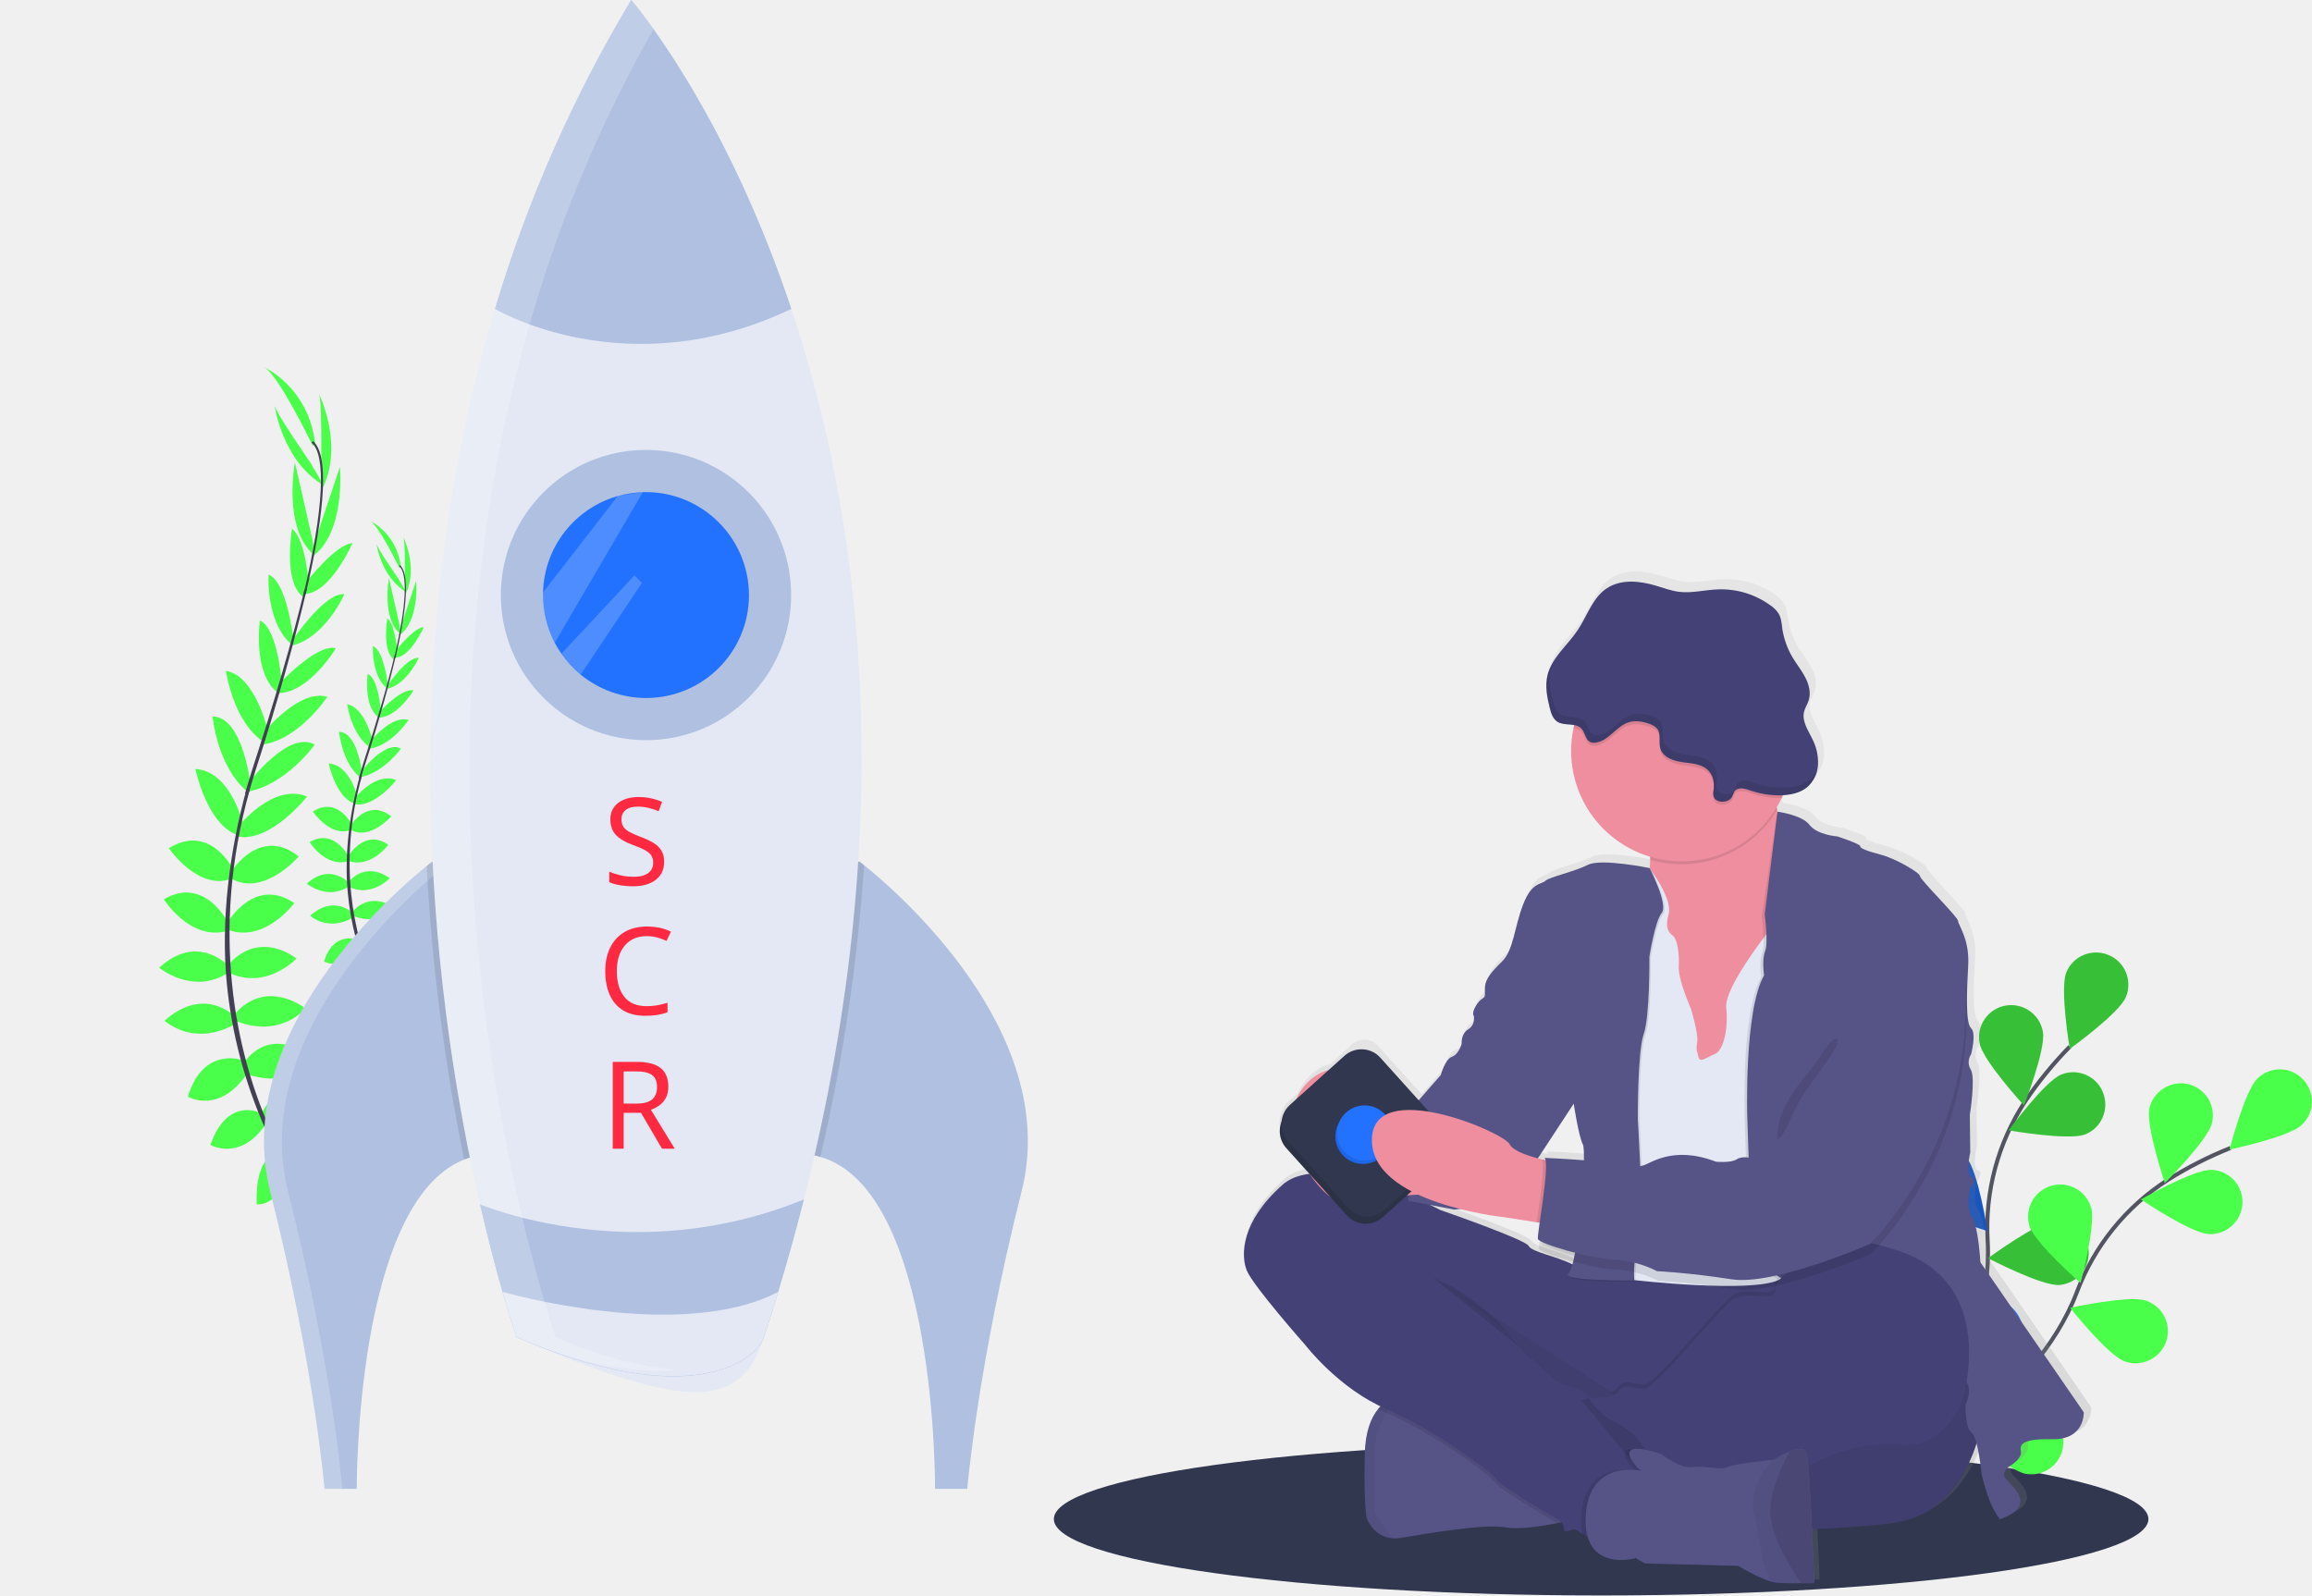
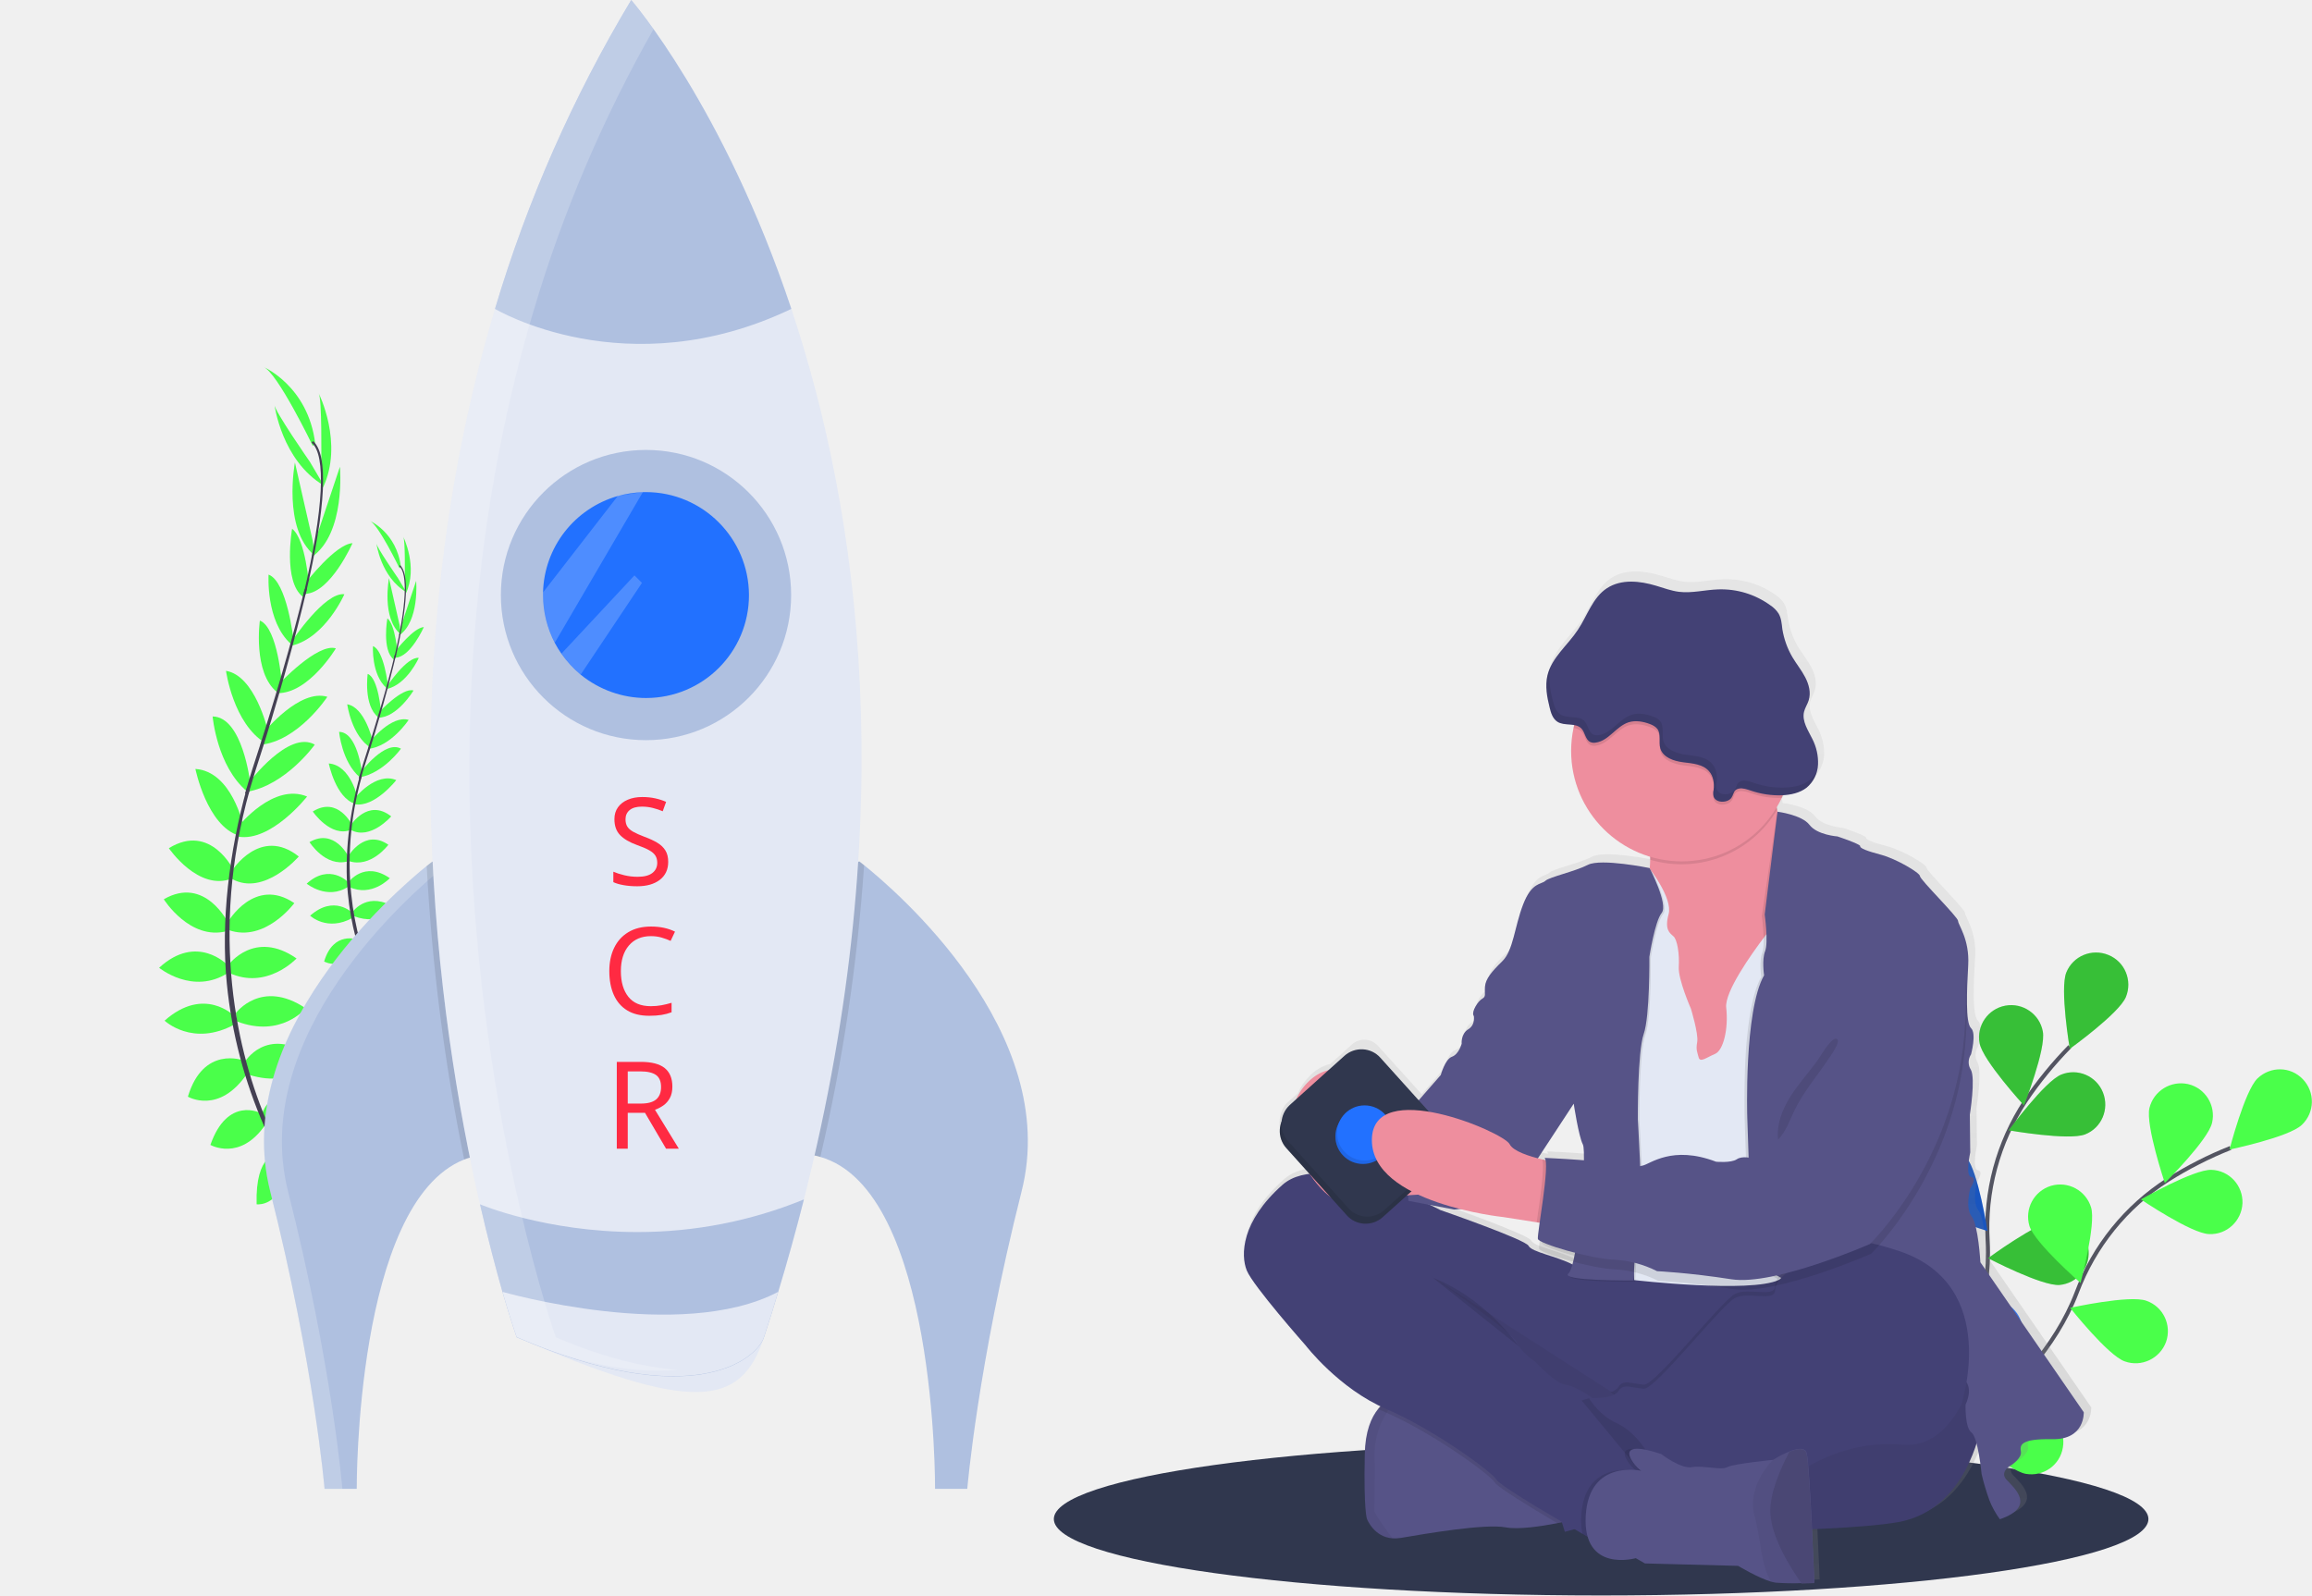
<svg xmlns="http://www.w3.org/2000/svg" version="1.1" id="b759170a-51c3-4e2f-999d-77dec9fd6d11" x="0px" y="0px" viewBox="0 0 1140.6 787.3" style="enable-background:new 0 0 1140.6 787.3;" xml:space="preserve">
  <style type="text/css">
	.st0{fill:#30374E;}
	.st1{fill:#2271FF;}
	.st2{fill:#4AFF4A;}
	.st3{fill:#444053;}
	.st4{fill:#AFC0E0;}
	.st5{opacity:0.2;fill:#FFFFFF;enable-background:new    ;}
	.st6{opacity:0.1;enable-background:new    ;}
	.st7{fill:#E3E8F4;}
	.st8{fill:none;stroke:#535461;stroke-width:2;stroke-miterlimit:10;}
	.st9{opacity:0.25;enable-background:new    ;}
	.st10{fill:url(#SVGID_1_);}
	.st11{fill:#434175;}
	.st12{opacity:5.000000e-02;enable-background:new    ;}
	.st13{fill:#565387;}
	.st14{fill:#EE8E9E;}
	.st15{opacity:0.1;}
	.st16{fill:#FF2A42;}
- 	.st17{font-family:'MicrosoftSansSerif';}
+ 	.st17{font-family:'CascadiaCode';}
	.st18{font-size:60px;}
</style>
  <ellipse class="st0" cx="789.9" cy="749.5" rx="270" ry="37.7" />
  <path class="st1" d="M148.7,586.8c0,0,13.2-3,21.9,5.9c0,0-5.6,5-18.6-0.5L148.7,586.8z" />
  <path class="st1" d="M147.3,586.6c0,0-7.8,11.1-2.9,22.5c0,0,6.8-3.2,6.6-17.5L147.3,586.6z" />
  <path class="st1" d="M138.5,569.9c0,0,4.7-10.2,27,2.1c0,0-2.4,6.8-11.9,6.9S141.3,574.9,138.5,569.9z" />
  <path class="st2" d="M137.1,569.3c0,0-11.2-0.5-10.5,24.9c0,0,7.1,1,11.6-7.4S140.2,574.2,137.1,569.3z" />
  <path class="st2" d="M129.3,549.5c0,0,5-17.7,28.5-6.9c0,0-4.1,16.2-25.8,12.6L129.3,549.5z" />
  <path class="st2" d="M120.6,524.2c0,0,10.6-18.2,32.5-3.4c0,0-6.2,16.9-30.3,9.5L120.6,524.2z" />
  <path class="st2" d="M116.4,499.8c0,0,12.6-17,34.4-2.3c0,0-12.1,14.9-34.1,6.4L116.4,499.8z" />
  <path class="st2" d="M112.7,476.1c0,0,12.8-17.7,33.6-3.2c0,0-14.7,15.8-33.3,7.1L112.7,476.1z" />
  <path class="st2" d="M112.5,454.8c0,0,13.1-22.5,32.7-9.2c0,0-14.4,19.6-32.4,13.3L112.5,454.8z" />
  <path class="st2" d="M114.3,429.8c0,0,14-22.4,33.1-7.2c0,0-17.1,19.8-32.9,11.1L114.3,429.8z" />
  <path class="st2" d="M117.9,407.4c0,0,17-21.3,33.6-14.4c0,0-17.7,22.6-34,19.8L117.9,407.4z" />
  <path class="st2" d="M122.9,386c0,0,19.5-26,32.4-18.6c0,0-14.3,20.1-33.6,23.3L122.9,386z" />
  <path class="st2" d="M130.5,361c0,0,17.2-21.3,31-17.2c0,0-14.4,21.9-33.1,23.7L130.5,361z" />
  <path class="st2" d="M137.4,337.7c0,0,19.2-20.6,28.3-17.8c0,0-13.4,22.4-28.9,22.1L137.4,337.7z" />
  <path class="st2" d="M144.1,316.2c0,0,16.1-24.2,25.8-23c0,0-9.3,21.2-25.7,25.3L144.1,316.2z" />
  <path class="st2" d="M151.1,287.2c0,0,14.4-18.7,22.8-19.2c0,0-10.7,24.3-23.1,25L151.1,287.2z" />
  <path class="st2" d="M155.1,268l12.6-37.7c0,0,3,33.1-14,44.6L155.1,268z" />
  <path class="st2" d="M158.5,227.2c0,0,0.4-30.8-1.3-33.2c0,0,12.5,24.7,2.1,46.7L158.5,227.2z" />
  <path class="st2" d="M128.6,549.2c0,0-16.3-8.6-24.8,15.7c0,0,14.5,8.3,27-9.8L128.6,549.2z" />
  <path class="st2" d="M120,523.2c0,0-19.7-7.5-27.3,17.9c0,0,15.5,9.2,29.5-11.8L120,523.2z" />
  <path class="st2" d="M115.6,501.3c0,0-14.8-15.1-34.4,2.3c0,0,13.9,13.2,34.6,1.8L115.6,501.3z" />
  <path class="st2" d="M112.2,476.1c0,0-15-15.8-33.7,1.4c0,0,16.7,13.7,34,2.5L112.2,476.1z" />
  <path class="st2" d="M112.6,455.4c0,0-11.4-23.5-31.8-11.7c0,0,12.9,20.6,31.2,15.7L112.6,455.4z" />
  <path class="st2" d="M115.4,429.6c0,0-11.3-23.9-32.1-11.1c0,0,14.7,21.6,31.3,14.9L115.4,429.6z" />
  <path class="st2" d="M120,407.3c0,0-5.6-26.7-23.6-27.9c0,0,5.7,28.1,21.5,32.9L120,407.3z" />
  <path class="st2" d="M123.4,386c0,0-3.7-32.3-18.5-32.5c0,0,2.1,24.6,17.1,37.1L123.4,386z" />
  <path class="st2" d="M132,360c0,0-6.2-26.7-20.5-29c0,0,3.5,26,19.5,35.7L132,360z" />
  <path class="st2" d="M139.1,337.8c0,0-2-28.1-10.9-31.6c0,0-3.6,25.8,8.6,35.4L139.1,337.8z" />
  <path class="st2" d="M144.8,315.8c0,0-3.1-28.8-12.3-32.3c0,0-1.5,23.1,11.1,34.3L144.8,315.8z" />
  <path class="st2" d="M152.5,289.5c0,0-1.6-23.5-8.4-28.6c0,0-4.6,26.2,5.4,33.6L152.5,289.5z" />
  <path class="st2" d="M154.3,266.9l-8.8-38.7c0,0-6.2,32.6,9.6,45.8L154.3,266.9z" />
  <path class="st2" d="M152.9,227.9c0,0-17.6-25.3-17.5-28.2c0,0,3.5,27.5,24.4,39.9L152.9,227.9z" />
  <path class="st2" d="M154.3,220c0,0-17.5-36.4-24.4-39c0,0,22.1,9.4,25.6,37.8L154.3,220z" />
  <path class="st3" d="M150.8,293.2l-1-0.2c9.9-42,11.2-68.5,3.9-74.6l0.7-0.8C162.1,224.1,160.9,250.2,150.8,293.2z" />
  <path class="st3" d="M122.5,391.9l-1.6-0.4c1.1-3.9,2.3-7.8,3.5-11.7c11-33.7,20.1-65,25.8-88.9l1.3-0.8  c-5.6,24-14.5,56.4-25.5,90.2C124.8,384.2,123.6,388.1,122.5,391.9z" />
  <path class="st3" d="M169.6,616.3c-0.2-0.2-22.2-21.9-39.1-60.2c-9.9-22.5-16.2-46.3-18.6-70.8c-3-30.5,1.1-65.1,10-96.9l1.3,1.3  c-20,71.3-6.2,130.3,9.2,165.4c16.7,38,38.5,59.5,38.7,59.7L169.6,616.3z" />
  <path class="st1" d="M193.8,502.1c0,0,8-1.8,13.2,3.5c0,0-3.4,3-11.3-0.3L193.8,502.1z" />
  <path class="st1" d="M192.9,502c0,0-4.7,6.7-1.7,13.6c0,0,4.1-2,4-10.5L192.9,502z" />
  <path class="st1" d="M187.6,491.9c0,0,2.8-6.1,16.3,1.3c0,0-1.4,4.1-7.2,4.2S189.3,494.9,187.6,491.9z" />
  <path class="st1" d="M186.8,491.5c0,0-6.8-0.3-6.4,15.1c0,0,4.3,0.6,7-4.5S188.6,494.5,186.8,491.5z" />
  <path class="st1" d="M182,479.6c0,0,3.1-10.7,17.2-4.2c0,0-2.5,9.8-15.6,7.6L182,479.6z" />
  <path class="st1" d="M176.8,464.3c0,0,6.4-11,19.6-2.1c0,0-3.8,10.2-18.3,5.8L176.8,464.3z" />
  <path class="st2" d="M174.3,449.5c0,0,7.6-10.2,20.8-1.4c0,0-7.3,9-20.6,3.9L174.3,449.5z" />
  <path class="st2" d="M172,435.2c0,0,7.7-10.7,20.3-1.9c0,0-8.9,9.6-20.1,4.3L172,435.2z" />
  <path class="st2" d="M171.9,422.3c0,0,8-13.6,19.7-5.5c0,0-8.7,11.8-19.6,8L171.9,422.3z" />
  <path class="st2" d="M173,407.2c0,0,8.5-13.5,20-4.4c0,0-10.3,11.9-19.9,6.7L173,407.2z" />
  <path class="st2" d="M175.2,393.6c0,0,10.3-12.9,20.3-8.7c0,0-10.7,13.7-20.5,11.9L175.2,393.6z" />
  <path class="st2" d="M178.2,380.7c0,0,11.8-15.7,19.6-11.3c0,0-8.6,12.1-20.3,14.1L178.2,380.7z" />
  <path class="st2" d="M182.8,365.6c0,0,10.4-12.9,18.8-10.4c0,0-8.7,13.2-20,14.3L182.8,365.6z" />
  <path class="st2" d="M186.9,351.5c0,0,11.6-12.5,17.1-10.8c0,0-8.1,13.5-17.5,13.4L186.9,351.5z" />
  <path class="st2" d="M191,338.5c0,0,9.7-14.6,15.6-13.9c0,0-5.6,12.8-15.5,15.3L191,338.5z" />
  <path class="st2" d="M195.3,321c0,0,8.7-11.3,13.8-11.6c0,0-6.5,14.7-13.9,15.1L195.3,321z" />
  <path class="st2" d="M197.7,309.4l7.6-22.8c0,0,1.8,20-8.5,27L197.7,309.4z" />
  <path class="st2" d="M199.7,284.7c0,0,0.3-18.6-0.8-20c0,0,7.5,15,1.3,28.2L199.7,284.7z" />
  <path class="st1" d="M181.7,479.4c0,0-9.8-5.2-15,9.5c0,0,8.8,5,16.3-5.9L181.7,479.4z" />
  <path class="st2" d="M176.4,463.6c0,0-11.9-4.5-16.5,10.8c0,0,9.4,5.5,17.8-7.1L176.4,463.6z" />
  <path class="st2" d="M173.8,450.4c0,0-8.9-9.1-20.8,1.4c0,0,8.4,8,20.9,1.1L173.8,450.4z" />
  <path class="st2" d="M171.7,435.2c0,0-9.1-9.5-20.4,0.8c0,0,10.1,8.3,20.5,1.5L171.7,435.2z" />
  <path class="st2" d="M171.9,422.6c0,0-6.9-14.2-19.2-7.1c0,0,7.8,12.5,18.9,9.5L171.9,422.6z" />
  <path class="st2" d="M173.7,407.1c0,0-6.9-14.5-19.4-6.7c0,0,8.9,13.1,18.9,9L173.7,407.1z" />
  <path class="st2" d="M176.4,393.6c0,0-3.4-16.1-14.2-16.9c0,0,3.4,17,13,19.9L176.4,393.6z" />
  <path class="st2" d="M178.5,380.7c0,0-2.2-19.5-11.2-19.6c0,0,1.3,14.9,10.3,22.5L178.5,380.7z" />
  <path class="st2" d="M183.7,365c0,0-3.8-16.1-12.4-17.5c0,0,2.1,15.7,11.8,21.6L183.7,365z" />
  <path class="st2" d="M188,351.6c0,0-1.2-17-6.6-19.1c0,0-2.2,15.6,5.2,21.4L188,351.6z" />
  <path class="st2" d="M191.4,338.3c0,0-1.9-17.4-7.4-19.5c0,0-0.9,14,6.7,20.7L191.4,338.3z" />
  <path class="st2" d="M196.1,322.4c0,0-1-14.2-5-17.3c0,0-2.8,15.8,3.2,20.3L196.1,322.4z" />
  <path class="st2" d="M197.2,308.7l-5.3-23.4c0,0-3.8,19.7,5.8,27.7L197.2,308.7z" />
  <path class="st2" d="M196.3,285.2c0,0-10.6-15.3-10.6-17.1c0,0,2.1,16.6,14.8,24.1L196.3,285.2z" />
  <path class="st2" d="M197.1,280.4c0,0-10.6-22-14.8-23.5c0,0,13.4,5.7,15.5,22.9L197.1,280.4z" />
  <path class="st3" d="M195.1,324.6l-0.6-0.2c6-25.4,6.8-41.4,2.4-45.1l0.4-0.5C201.9,282.8,201.2,298.6,195.1,324.6z" />
  <path class="st3" d="M178,384.3l-1-0.3c0.7-2.3,1.4-4.7,2.1-7c6.6-20.4,12.2-39.3,15.6-53.8l0.8-0.5c-3.4,14.5-8.8,34.1-15.4,54.5  C179.3,379.6,178.6,382,178,384.3z" />
  <path class="st3" d="M206.4,520c-0.1-0.1-13.4-13.2-23.6-36.4c-6-13.6-9.8-28-11.2-42.8c-1.8-18.5,0.7-39.4,6.1-58.6l0.8,0.8  c-12.1,43.1-3.7,78.8,5.6,100c10.1,23,23.3,35.9,23.4,36.1L206.4,520z" />
  <path class="st4" d="M236.5,570c-2.6,0.5-5.1,1.2-7.5,2.1c-53.9,21.5-53,162.5-53,162.5h-15.9c0,0-5-60.5-26.8-146.8  c-19.6-77.7,60.9-147.3,77.2-160.5c1.8-1.5,2.9-2.2,2.9-2.2C294.5,454.9,236.5,570,236.5,570z" />
  <path class="st5" d="M219.3,427.5c-1.9-0.9-3.8-1.7-5.9-2.4c0,0-1,0.8-2.9,2.2c-16.4,13.2-96.9,82.8-77.2,160.5  c21.8,86.3,26.7,146.8,26.7,146.8h8.9c0,0-4.9-60.5-26.8-146.8C122.7,510.5,202.4,441.1,219.3,427.5z" />
  <path class="st4" d="M504,587.8c-21.8,86.3-26.8,146.8-26.8,146.8h-15.9c0,0,1-147.4-56.7-163.8c-1.3-0.4-2.5-0.7-3.8-0.9  c0,0-58-115.1,23.1-144.9c0,0,0.8,0.6,2.3,1.8C441.3,438.9,523.9,509.2,504,587.8z" />
  <path class="st6" d="M236.5,570c-2.6,0.5-5.1,1.2-7.5,2.1c-9.8-47.7-15.9-96.1-18.5-144.8c1.8-1.5,2.9-2.2,2.9-2.2  C294.5,454.9,236.5,570,236.5,570z" />
  <path class="st6" d="M426.3,426.9c-3.3,48.5-10.5,96.7-21.6,144c-1.3-0.4-2.5-0.7-3.8-0.9c0,0-58-115.1,23.1-144.9  C424,425.1,424.8,425.7,426.3,426.9z" />
  <path class="st7" d="M396.6,591.8c-5.6,22.1-12.2,44.8-19.7,68c-11.3,34.9-35.7,37.2-122,0c0,0-8.6-24.3-18.1-65.6  c-20.9-90.8-45.9-263.9,7.4-441.7C260.1,99,282.7,47.8,311.4,0c0,0,45.6,52.3,79,152.4S445.1,400.5,396.6,591.8z" />
  <circle class="st4" cx="318.7" cy="293.6" r="71.6" />
  <path class="st1" d="M369.5,293.6c0,28.1-22.7,50.8-50.8,50.8c-11.7,0-23.1-4.1-32.2-11.5c-3.6-3-6.8-6.5-9.5-10.3  c-1.2-1.7-2.3-3.5-3.3-5.4c-3.8-7.3-5.8-15.4-5.8-23.6c0-0.4,0-0.8,0-1.2c0.5-22.3,15.5-41.6,37-47.7c4-1.1,8.1-1.7,12.2-1.9h1.5  C346.7,242.8,369.4,265.6,369.5,293.6L369.5,293.6z" />
  <path class="st4" d="M390.4,152.4c-81.3,38.9-146.2,0-146.2,0C260.1,99,282.7,47.8,311.4,0C311.4,0,357,52.3,390.4,152.4z" />
  <path class="st4" d="M396.6,591.8c-3.8,15-8,30.2-12.7,45.7c-2.2,7.4-4.5,14.8-7,22.3c-3.7,11.2-35.7,37.2-122,0c0,0-2.8-7.9-7-22.3  c-3.1-10.9-7-25.5-11.1-43.3c0,0,32.1,13.7,77.7,13.7C342.6,607.9,370.5,602.5,396.6,591.8z" />
  <path class="st7" d="M383.9,637.4c-2.2,7.4-4.5,14.8-7,22.3c-3.7,11.2-35.7,37.2-122,0c0,0-2.8-7.9-7-22.3  C247.9,637.4,335.8,662.7,383.9,637.4z" />
  <path class="st5" d="M304.9,244.6l-0.1,0.1l-36.9,47.6c0,0.4,0,0.8,0,1.2c0,8.2,2,16.3,5.8,23.6l43.5-74.4L304.9,244.6z" />
  <path class="st5" d="M316.7,287.6l-30.2,45.2c-3.6-3-6.8-6.5-9.5-10.3l36-38.6L316.7,287.6z" />
  <path class="st5" d="M274.2,659.8c0,0-8.6-24.3-18.1-65.6c-20.9-90.8-45.9-263.9,7.4-441.7c14.3-48.1,34.1-94.4,58.9-138.1  c-6.8-9.5-11-14.3-11-14.3c-28.7,47.8-51.3,99-67.2,152.4c-53.3,177.8-28.3,350.9-7.4,441.7c9.5,41.3,18.1,65.6,18.1,65.6  c34.1,14.7,60.3,17.8,79.5,16.1C317.9,674.6,298,670,274.2,659.8z" />
  <path class="st8" d="M937,728.9c0,0,46.7-58.2,43.6-116.4c-1.5-24.4,5.1-48.7,18.5-69.1c6.5-9.7,13.9-18.7,22-27" />
  <path class="st2" d="M1019.4,479.8c-3.3,8.1,1.7,37.7,1.7,37.7s24.4-17.5,27.7-25.6s-0.5-17.4-8.6-20.7  C1032,467.8,1022.7,471.7,1019.4,479.8L1019.4,479.8L1019.4,479.8z" />
  <path class="st2" d="M976.6,514.7c1.6,8.6,21.9,30.7,21.9,30.7s11-27.9,9.3-36.5c-1.6-8.6-9.9-14.3-18.5-12.7S975,506.1,976.6,514.7  L976.6,514.7z" />
  <path class="st1" d="M946.1,591.9c5.7,6.6,34.4,15.5,34.4,15.5s-4.6-29.6-10.4-36.3c-5.9-6.5-15.9-7-22.4-1.1  C941.4,575.7,940.7,585.4,946.1,591.9L946.1,591.9z" />
  <path class="st1" d="M936.1,655.6c4.5,7.5,31.3,21.1,31.3,21.1s0.4-30-4.1-37.5s-14.3-9.9-21.8-5.4S931.6,648.1,936.1,655.6z" />
  <path class="st2" d="M1028.7,559.7c-8.1,3.2-37.7-2-37.7-2s17.7-24.2,25.9-27.5c8.1-3.3,17.4,0.7,20.6,8.9  S1036.8,556.5,1028.7,559.7L1028.7,559.7z" />
  <path class="st2" d="M1016.1,634c-8.7,0.7-35.3-13.2-35.3-13.2s24.1-17.8,32.9-18.5c8.8-0.5,16.3,6.2,16.7,15  C1030.9,625.8,1024.6,633.2,1016.1,634z" />
  <path class="st1" d="M994,704.5c-8.5,2.1-37-7.1-37-7.1s20.8-21.6,29.3-23.7c8.5-2.1,17.1,3,19.3,11.5  C1007.6,693.7,1002.5,702.3,994,704.5z" />
  <path class="st9" d="M936.1,655.6c4.5,7.5,31.3,21.1,31.3,21.1s0.4-30-4.1-37.5s-14.3-9.9-21.8-5.4S931.6,648.1,936.1,655.6z" />
  <g>
    <path class="st9" d="M1019.4,479.8c-3.3,8.1,1.7,37.7,1.7,37.7s24.4-17.5,27.7-25.6s-0.5-17.4-8.6-20.7   C1032,467.8,1022.7,471.7,1019.4,479.8L1019.4,479.8L1019.4,479.8z" />
    <path class="st9" d="M976.6,514.7c1.6,8.6,21.9,30.7,21.9,30.7s11-27.9,9.3-36.5c-1.6-8.6-9.9-14.3-18.5-12.7   S975,506.1,976.6,514.7L976.6,514.7z" />
    <path class="st9" d="M946.1,591.9c5.7,6.6,34.4,15.5,34.4,15.5s-4.6-29.6-10.4-36.3c-5.9-6.5-15.9-7-22.4-1.1   C941.4,575.7,940.7,585.4,946.1,591.9L946.1,591.9z" />
    <path class="st9" d="M1028.7,559.7c-8.1,3.2-37.7-2-37.7-2s17.7-24.2,25.9-27.5c8.1-3.3,17.4,0.7,20.6,8.9   S1036.8,556.5,1028.7,559.7L1028.7,559.7z" />
    <path class="st9" d="M1016.1,634c-8.7,0.7-35.3-13.2-35.3-13.2s24.1-17.8,32.9-18.5c8.8-0.5,16.3,6.2,16.7,15   C1030.9,625.8,1024.6,633.2,1016.1,634z" />
  </g>
  <path class="st9" d="M994,704.5c-8.5,2.1-37-7.1-37-7.1s20.8-21.6,29.3-23.7c8.5-2.1,17.1,3,19.3,11.5  C1007.6,693.7,1002.5,702.3,994,704.5z" />
  <path class="st8" d="M937.4,726.5c0,0,66.3-34.2,87.1-88.7c8.6-22.9,24.3-42.4,44.9-55.6c9.8-6.2,20.2-11.5,31-15.8" />
  <path class="st2" d="M1113.7,532.1c-6.3,6.1-13.8,35.1-13.8,35.1s29.4-6.1,35.7-12.2c6.4-6.1,6.6-16.1,0.5-22.5  S1120.1,526,1113.7,532.1L1113.7,532.1L1113.7,532.1z" />
  <path class="st2" d="M1060.4,546.7c-2,8.5,7.6,37,7.6,37s21.3-21.1,23.3-29.7c2-8.5-3.3-17.1-11.8-19.1  C1071,533,1062.5,538.2,1060.4,546.7L1060.4,546.7z" />
  <path class="st2" d="M1001.2,604.9c2.6,8.4,25.2,28.1,25.2,28.1s7.8-29,5.2-37.3c-2.6-8.4-11.4-13.1-19.8-10.6  C1003.4,587.7,998.7,596.5,1001.2,604.9L1001.2,604.9z" />
  <path class="st1" d="M966.3,659.1c1.1,8.7,20.1,31.9,20.1,31.9s12.6-27.2,11.4-35.9c-1.1-8.7-9.1-14.9-17.8-13.8  S965.2,650.4,966.3,659.1L966.3,659.1z" />
  <path class="st2" d="M1089.8,608.9c-8.8-0.3-33.6-17.1-33.6-17.1s26-14.9,34.8-14.6c8.8,0.3,15.6,7.7,15.3,16.5  C1105.9,602.4,1098.6,609.3,1089.8,608.9L1089.8,608.9z" />
  <path class="st2" d="M1048.2,671.7c-8.3-2.9-26.9-26.4-26.9-26.4s29.3-6.5,37.6-3.5c8.3,2.9,12.6,12,9.7,20.3  C1065.6,670.3,1056.5,674.7,1048.2,671.7L1048.2,671.7z" />
  <path class="st2" d="M999.4,727.2c-8.6-1.5-31-21.5-31-21.5s27.8-11.3,36.4-9.8c8.6,1.5,14.4,9.7,12.9,18.3  C1016.3,722.9,1008.1,728.7,999.4,727.2L999.4,727.2L999.4,727.2z" />
-   <linearGradient id="SVGID_1_" gradientUnits="userSpaceOnUse" x1="852.697" y1="1125.964" x2="852.697" y2="628.335" gradientTransform="matrix(1 0 0 1 -29.72 -346.36)">
+   <linearGradient id="SVGID_1_" gradientUnits="userSpaceOnUse" x1="852.697" y1="-335.964" x2="852.697" y2="161.666" gradientTransform="matrix(1 0 0 -1 -29.72 443.64)">
    <stop offset="0" style="stop-color:#808080;stop-opacity:0.25" />
    <stop offset="0.54" style="stop-color:#808080;stop-opacity:0.12" />
    <stop offset="1" style="stop-color:#808080;stop-opacity:0.1" />
  </linearGradient>
  <path class="st10" d="M1031.7,694.4l-51.4-74.5c0,0-1-18.5-4.3-22.8s-0.7-13.9-0.7-13.9s3.6-5.3,0.5-5.8s-0.5-12.2-0.5-12.2  l-0.2-18.7c0,0,2.9-18,0.5-22.3c-1.4-2.4-1.3-5.4,0.2-7.7c0,0,2.9-10.3,0-12.9s-2.2-18.7-1.4-31.4s-5-19.9-5-21.8s-19-20.6-19-22.3  c0-1.7-12-8.6-19.2-10.5s-10.8-3.3-10.6-4.3s-11.3-4.8-11.3-4.8s-10.1-0.7-13.9-5.8c-3.8-5-15.6-6.5-15.9-6.5  c-0.1-0.3-0.2-0.7-0.2-1c-0.1-0.3-0.2-0.7-0.2-1.1c0.9-1.5,1.8-3.1,2.5-4.7c0.2-0.5,0.5-1,0.7-1.5c4.2-0.2,8.5-1.1,11.8-3.7  c3.4-2.9,5.5-7,5.8-11.5c0.2-4.4-0.8-8.8-2.8-12.8c-2.1-4.3-5.2-8.8-4.1-13.5c0.5-2,1.7-3.8,2.3-5.8c1.2-3.8,0.1-7.9-1.7-11.3  c-1.8-3.5-4.3-6.5-6.4-9.9c-2.6-4.3-4.3-9-5.1-14c-0.4-2.6-0.6-5.3-1.9-7.6c-1.1-1.7-2.5-3.1-4.2-4.2c-7.5-5.4-16.6-8.1-25.8-7.8  c-6.5,0.2-13.1,2-19.5,1.2c-3.9-0.5-7.6-1.9-11.4-3c-8.1-2.4-17.3-3.4-24.4,1.2s-9.8,13.7-14.6,20.8c-4.2,6.3-10.4,11.5-13.6,18.2  c0-0.1,0.1-0.2,0.1-0.4c-0.8,1.5-1.4,3.2-1.8,4.8c-1.2,5.2-0.2,10.7,1.1,15.9c0.7,2.7,1.5,5.6,3.9,7.1c2.3,1.5,5.6,1.2,8.4,1.7  c-0.1,0.5-0.2,0.9-0.3,1.4c-5.9,28,10.7,55.9,38.1,64c0,0.5,0,1,0,1.5c0,1.4-0.1,2.8-0.2,4.1l0,0c0,0-24.2-5-30.6-1.6  c-6.5,3.4-19.2,6-21.1,7.9c-1.9,1.9-6.7,0.5-11,11.8s-4.8,22.8-10.3,28s-8.4,8.9-8.6,12.7s0.7,4.8-1.5,6s-5.3,6.2-4.3,8.2  c0,0,1.2,4.8-2.6,7.2s-3.4,7.2-3.4,7.2s-1.4,5.3-4.8,6.5s-5.5,9.1-5.5,9.1l-10.9,12.6L679.8,516c-3.4-3.7-9.1-4-12.8-0.7l-10.6,9.6  c-4.1,1-7.8,3.2-10.6,6.3c-2.3,2.4-4.2,5.1-5.5,8.2l-5.8,5.2c-3.7,4.6-4.3,11-1.5,16.3l13.8,15.3l0.1,0.1c-5.2,0.7-9.8,2.3-13.4,5.5  c-20.7,18.2-20.9,35-17.8,42.7s29.3,37.2,29.3,37.2s15.2,19.8,37.2,30.3l0,0l-0.2,0.2c-0.4,0.5-0.9,1-1.3,1.5l-0.4,0.5l-0.3,0.5  l-0.4,0.6c-0.1,0.2-0.2,0.3-0.3,0.5s-0.3,0.5-0.4,0.7l-0.3,0.5c-0.2,0.3-0.3,0.6-0.5,0.9l-0.2,0.3c-0.2,0.4-0.4,0.8-0.6,1.3  c-0.1,0.2-0.1,0.3-0.2,0.5c-0.1,0.3-0.2,0.6-0.4,1s-0.2,0.4-0.2,0.6s-0.2,0.6-0.3,0.9s-0.1,0.5-0.2,0.7s-0.2,0.7-0.3,1.1  s-0.1,0.4-0.2,0.7c-0.1,0.5-0.3,1.1-0.4,1.7c0,0.2-0.1,0.5-0.1,0.7c-0.1,0.4-0.1,0.8-0.2,1.2c0,0.3-0.1,0.6-0.1,0.9  s-0.1,0.8-0.2,1.2L674,711c0,0.4-0.1,0.9-0.1,1.4c0,0.3,0,0.6,0,0.8c0,0.8-0.1,1.5-0.1,2.3c-0.5,28,1.2,32.1,1.2,32.1  s3.4,8.9,12.8,9.6c1.4,0.1,2.8,0,4.1-0.2c12.5-2.2,41.8-7.2,52.1-5.3c6.2,1.2,17.7-0.5,25.9-2.1l2.2-0.4l1.5,4.8l4.8-1.3l4,2.3  l2.5,1.5c4.7,16.1,24,10.6,24,10.6l4.5,2.6l46.4,1.2c0,0,10,6,16.4,7.9c0.8,0.2,1.5,0.4,2.3,0.5c4.3,0.3,8.6,0.4,12.9,0.2  c3.5-0.1,6.3-0.2,6.3-0.2s-0.5-12.6-1.2-26.7c17.7-0.7,33.4-1.8,42.9-3.5c24.8-4.3,35.1-26.9,38.9-38.9c1.1,4.9,2,9.9,2.4,14.9  c1,4.4,2.3,8.7,3.8,12.9c1.4,3.4,3.1,6.6,5.3,9.6c18.3-6.2,7.2-15.6,3.4-19.7s2.7-7.4,2.7-7.4s5-3.3,4.6-6.5s-0.7-6.5,15.6-6.2  C1032.4,708.1,1031.7,694.4,1031.7,694.4z M778,541.4c0.2,1.4,2.5,16.1,4.5,20c0.4,0.8,0.6,3.7,0.5,7.9c-9.7-0.8-19.8-1.2-19.8-1.2  c0.3,0.4,0.5,0.8,0.5,1.2l-1.5-0.3l-2.2-0.5L778,541.4L778,541.4z M742.7,597.6l16.8,2.7l1.4,0.2c-0.5,2.6-0.8,5.3-0.9,7.9  c0,0.2,0.4,0.5,0.9,0.9c-0.2,1.3-0.3,2.7-0.3,4c0.3,1.3,8.1,4.2,17.1,6.6c-0.1,0.5-0.2,0.9-0.4,1.4l0,0c-7.9-4.2-20.4-6.1-21.9-9.2  s-44-18-44-18s-1.5-0.8-4.2-2.1l11.2,2.1l3.1-0.3C728.5,595.4,735.5,596.7,742.7,597.6L742.7,597.6z" />
  <path class="st11" d="M977,704.8c0,0-6.7,40.2-40.5,46.2s-146.7,4.8-146.7,4.8s-64.5-9.3-87.8-63.8s-38.3-76.2-18.3-77.1  s127.8,36.4,134,36.9S982.9,568.8,977,704.8z" />
  <path class="st12" d="M977,704.8c0,0-6.7,40.2-40.5,46.2s-146.7,4.8-146.7,4.8s-64.5-9.3-87.8-63.8s-38.3-76.2-18.3-77.1  s127.8,36.4,134,36.9S982.9,568.8,977,704.8z" />
  <path class="st13" d="M674.4,749.5c0,0,3.4,8.9,12.6,9.5c1.4,0.1,2.7,0,4.1-0.2c12.4-2.1,41.4-7.1,51.7-5.2  c6.2,1.2,17.5-0.5,25.7-2.1c5.4-1,9.3-2,9.3-2s-9.5-31.7-10.7-32.6s-42.8-26-42.8-26l-33-2.4h-0.1c0,0-6.1,0.4-11.2,6.6  c-3.5,4.2-6.5,11.1-6.7,22.5C672.7,745.5,674.4,749.5,674.4,749.5z" />
  <path class="st12" d="M674.4,749.5c0,0,3.4,8.9,12.6,9.5c-3.3-4.2-6.3-8.5-9-13.1l0.2-23.1c-1.5-17.3,6.6-28.4,13-34.3h-0.1  c0,0-17.4,1.2-17.9,29S674.4,749.5,674.4,749.5z" />
  <path class="st6" d="M817.5,699.1l30.7-24l48.3-47.6c0,0-5.2-0.2-13.1-0.6c-2,1.2-7.5,5.2-7.7,10c-0.2,5.8-13.1,0.4-19.7,3.7  s-39.3,45.1-45,44.8s-10.2-2.9-12.6,1.2c0,0.1-0.1,0.2-0.2,0.3L817.5,699.1z" />
  <path class="st6" d="M679.9,695.2c1.1,0.5,2.2,1,3.3,1.5c23.3,10,52.1,31,54.3,34.8c1.3,2.3,18,12.5,30.9,20.1c5.4-1,9.3-2,9.3-2  s-9.5-31.7-10.7-32.6s-42.8-26-42.8-26l-33-2.4h-0.1C691.1,688.6,685,689,679.9,695.2z" />
  <path class="st11" d="M615.1,626.9c3.1,7.6,29,36.9,29,36.9s16.4,21.4,39.8,31.4s52.1,31,54.3,34.8c1.4,2.5,20,13.7,33.1,21.3  l2.9,1.7l6.5,3.8l3.4,2c0,0,8-6.4,15.9-12.8s15.6-12.8,15.8-13.1c0.2-0.7,3.3-8.8,2.6-9.3c-0.4-0.2-2-3.5-5-7.4  c-3.2-4.2-7.4-7.7-12.1-10c-11-5-15.7-16.4-15.7-16.4s-1-0.8-2.6-1.8c-2.8-1.8-7.3-4.3-10.7-4.8c-5.2-0.7-15-11.4-15-11.4  s-6.7-4.3-9.3-9.8c-2.5-5.2-39.4-30.6-42.8-32.9l89.5,57.5l21.4,13.8l30.7-24l48.3-47.6c0,0-6.5-0.3-16-0.7  c-23.5-1-65.2-2.6-70.5-1.4c-4.3,1-8.7,1.3-13.1,0.8c0,0-11.9,0.5-19.7-3.6s-20.2-6.1-21.7-9.2S710.5,597,710.5,597  s-57.4-30.5-77.8-12.4S612,619.3,615.1,626.9z" />
  <path class="st14" d="M800.1,452.2l7.4,24.5l9.5,55.2l35,2.4l10.1-16.8l10.1-16.8c0,0,6.3-22.3,10.8-43.9c4-19.1,6.6-37.6,2.3-39.7  c-3.9-1.8-6.4-8.2-8-15.1c-0.2-0.8-0.4-1.7-0.6-2.6c-1.2-5.9-1.9-11.8-2.3-17.8c0,0-73.3-3.8-63.1,26.4c1.8,5.2,2.8,10.6,2.8,16.1  c0,1.4-0.1,2.7-0.2,4.1C812.8,437.8,807.8,446.5,800.1,452.2z" />
  <path class="st7" d="M784.9,448.1l2.6,41.7l6,35.5l6.7,16.4l6,89.9c0,0,57.4,6.6,71.4-0.1c1-0.4,1.9-1.1,2.5-2  c16.9-25.4,11.3-99.2,11.3-99.2l6.4-47.6l-4.3-24.7l-10.3-1.1l-8-0.8c0,0-1.8,2.2-4.4,5.7c-7.1,9.3-20,27.7-19.2,35.3  c1.2,10.5-1.4,21.2-5.5,22.9s-7.4,4.5-8.1,1.7s-1.4-3.6-0.7-7.6s-3.1-16.4-3.1-16.4s-6.4-14.5-6-20.7s-0.7-13.3-2.6-15  s-4.5-3.3-2.4-11s-9.4-22.5-9.4-22.5L784.9,448.1z" />
  <path class="st6" d="M860.7,552.2l2.4,71.2l13.8,7.6c1-0.4,1.9-1.1,2.5-2c16.9-25.5,11.3-99.2,11.3-99.2l6.4-47.6l-4.3-24.7  l-10.4-1.1c4-19.1,6.6-37.6,2.3-39.7c-3.9-1.8-6.4-8.2-8.1-15.1l0,0l-7.4,50.4c0,0,0.6,4.5,0.8,9.2c0.2,3.5,0.1,7-0.6,8.9  c-1.7,4.3-0.5,11.9-0.5,11.9c-4.3,7.6-6.4,21.6-7.5,35.1C860.2,535,860.7,552.2,860.7,552.2z" />
  <path class="st13" d="M876.9,400.5c0,0,12,1.5,15.8,6.5s13.8,5.7,13.8,5.7s11.4,3.8,11.2,4.8s3.3,2.4,10.5,4.3  c7.1,1.9,19,8.8,19,10.5s18.8,20.2,18.8,22.1s5.7,9,5,21.7s-1.4,28.6,1.4,31.2s0,12.9,0,12.9c-1.5,2.3-1.6,5.3-0.1,7.6  c2.4,4.3-0.5,22.2-0.5,22.2l0.2,18.6c0,0-2.6,11.7,0.5,12.1s-0.5,5.7-0.5,5.7s-2.6,9.5,0.7,13.8s4.3,22.6,4.3,22.6l51,74  c0,0,0.7,13.6-15.5,13.3s-16,3.1-15.5,6.2s-4.5,6.4-4.5,6.4s-6.4,3.3-2.6,7.4s14.8,13.3-3.3,19.5c-2.1-2.9-3.9-6.1-5.2-9.5  c-1.5-4.2-2.8-8.5-3.8-12.8c0,0-1.7-18.1-5-20.5s-2.9-13.8-2.9-13.8s4.8-9.3-1.9-13.1s-103.4-57.3-103.4-57.3l-2.4-71.2  c0,0-1.7-52.6,8.3-70.2c0,0-1.2-7.6,0.5-11.9s-0.2-18.1-0.2-18.1L876.9,400.5z" />
  <path class="st6" d="M814.5,429c0,0-23.9-4.9-30.4-1.6c-6.4,3.3-19,6-21,7.9s-6.7,0.5-11,11.7s-4.8,22.6-10.2,27.8  s-8.3,8.8-8.6,12.6s0.7,4.8-1.4,6s-5.2,6.2-4.3,8.1s49.6,43.8,49.6,43.8s2.4,16,4.5,20s-2.4,59.8-7.1,63.6s32.1,3.5,32.1,3.5  s1.7-36.5,3.1-38.5s-1-41-1-41s-0.2-33.3,2.9-42.1s2.7-38.1,2.7-38.1s2.7-17.6,6.1-21.7C823.9,446.9,814.5,429,814.5,429z" />
  <path class="st13" d="M813.8,428.3c0,0-23.9-4.9-30.4-1.6c-6.4,3.3-19,6-21,7.9s-6.7,0.5-11,11.7s-4.8,22.6-10.2,27.9  s-8.3,8.8-8.6,12.6s0.7,4.8-1.4,6s-5.2,6.2-4.3,8.1s49.5,43.8,49.5,43.8s2.4,16,4.5,20s-2.4,59.8-7.1,63.6s32.1,3.5,32.1,3.5  s1.7-36.5,3.1-38.5s-1-41-1-41s-0.2-33.3,2.9-42.1s2.8-38.1,2.8-38.1s2.7-17.6,6.1-21.7C823.1,446.1,813.8,428.3,813.8,428.3z" />
  <path class="st6" d="M811.3,408.1c1.8,5.2,2.8,10.6,2.8,16.1c24.1,7.1,49.9-3.1,62.7-24.8c-1.2-5.9-1.9-11.8-2.3-17.8  C874.4,381.7,801.1,377.9,811.3,408.1z" />
  <path class="st14" d="M775.1,370.5c0,30.1,24.5,54.5,54.6,54.5s54.5-24.5,54.5-54.6s-24.5-54.5-54.6-54.5c-25.7,0-48,18.1-53.3,43.2  C775.5,362.9,775.1,366.7,775.1,370.5z" />
  <path class="st13" d="M740.1,496.7l-13.1,4c0,0,1.2,4.8-2.6,7.1s-3.3,7.2-3.3,7.2s-1.4,5.2-4.8,6.4s-5.5,9-5.5,9l-11,12.6  c0,0-4,3.3-3.3,5s-4.3,2.1-4.3,2.1l2.6,42.4l22.6,4.3l14-1.4l11.4-4.3l10-6l4.6-11.6l20-30.5L740.1,496.7z" />
  <path class="st14" d="M695.6,553.6c0,0-29-41.9-50.7-19.3c-21.7,22.6,8.8,59.3,16,58.1s41.2-3.1,41.2-3.1L695.6,553.6z" />
  <path class="st0" d="M635.5,548.7l26.9-24.2c5.2-4.7,13.2-4.3,17.8,0.9l29.8,33.1c4.7,5.2,4.3,13.2-0.9,17.8l-26.9,24.2  c-5.2,4.7-13.2,4.3-17.8-0.9l-29.8-33.1C629.9,561.3,630.4,553.3,635.5,548.7z" />
  <path class="st6" d="M635.5,548.7l26.9-24.2c5.2-4.7,13.2-4.3,17.8,0.9l29.8,33.1c4.7,5.2,4.3,13.2-0.9,17.8l-26.9,24.2  c-5.2,4.7-13.2,4.3-17.8-0.9l-29.8-33.1C629.9,561.3,630.4,553.3,635.5,548.7z" />
  <path class="st0" d="M636.3,545.2l26.9-24.2c5.2-4.7,13.2-4.3,17.8,0.9l29.8,33.1c4.7,5.2,4.3,13.2-0.9,17.8L683,597  c-5.2,4.7-13.2,4.3-17.8-0.9L635.4,563C630.8,557.9,631.2,549.9,636.3,545.2z" />
  <circle class="st1" cx="672.4" cy="560.7" r="13.6" />
  <circle class="st6" cx="672.4" cy="560.7" r="13.6" />
  <circle class="st1" cx="673.2" cy="559" r="13.6" />
  <path class="st14" d="M676.8,562.4c-0.2,31.4,64.8,38.1,64.8,38.1l16.6,2.6l7.4,1.2l3.1-30.7c0,0-3.4-0.5-7.7-1.5  c-6.3-1.5-14.4-4-16.2-7.5C742,558.6,677,531,676.8,562.4z" />
  <path class="st6" d="M776.3,359.2c1.5,0.1,2.9,0.7,4,1.8c1.8,2,1.9,5.4,4.3,6.6c0.9,0.4,1.9,0.5,2.8,0.3c6.3-0.9,10-8,16.1-10  c3.5-1.1,7.3-0.4,10.7,0.9c1.4,0.4,2.6,1.2,3.5,2.3c2,2.6,0.6,6.5,1.5,9.7c1.3,4.4,6.6,6.2,11.2,6.8s9.7,0.9,12.8,4.3  c2.2,2.5,2.7,6,2.3,9.2c-0.3,1.1-0.3,2.3,0,3.4c1.3,3.6,7.4,3,9,0.2c1.2-2,0.8-3.8,3.6-4.3c1.9-0.4,4.1,0.4,5.8,1  c4.8,1.7,10,2.5,15.1,2.3c12.7-27.3,0.9-59.7-26.4-72.5c-27.3-12.7-59.7-0.9-72.5,26.4C778.4,351.4,777.1,355.2,776.3,359.2z" />
  <path class="st11" d="M845.4,393.1c-0.3-1.1-0.3-2.3,0-3.4c0.4-3.2-0.1-6.8-2.3-9.2c-3-3.5-8.2-3.8-12.8-4.4s-9.8-2.3-11.2-6.8  c-0.9-3.2,0.5-7.1-1.5-9.7c-0.9-1.1-2.2-1.8-3.5-2.3c-3.4-1.3-7.2-2-10.7-0.9c-6.1,2-9.7,9.1-16.1,10c-1,0.2-1.9,0.1-2.8-0.3  c-2.4-1.2-2.5-4.7-4.3-6.6c-2.9-3.1-8.4-1.1-11.9-3.4c-2.3-1.5-3.2-4.4-3.8-7c-1.3-5.2-2.3-10.6-1.1-15.8c2.1-8.9,10-14.9,15-22.5  c4.7-7,7.3-16,14.4-20.6c7.1-4.6,16.2-3.6,24.2-1.2c3.7,1.1,7.4,2.5,11.3,3c6.4,0.8,12.9-1,19.4-1.2c9.2-0.3,18.1,2.4,25.6,7.8  c1.7,1.1,3.1,2.5,4.2,4.2c1.3,2.3,1.5,5,1.8,7.6c0.8,4.9,2.5,9.7,5,13.9c2,3.4,4.5,6.4,6.3,9.9s2.9,7.5,1.7,11.3  c-0.6,2-1.8,3.7-2.3,5.7c-1.1,4.7,2,9.1,4.1,13.4c2,3.9,3,8.3,2.8,12.7c-0.2,4.4-2.3,8.6-5.7,11.4c-3.4,2.6-7.8,3.5-12.1,3.7  c-5.2,0.2-10.4-0.6-15.4-2.3c-1.8-0.6-4-1.4-5.8-1c-2.8,0.6-2.4,2.3-3.6,4.3C852.9,396.1,846.7,396.6,845.4,393.1z" />
  <path class="st6" d="M816.1,700.5l30.7-24l48.3-47.6c0,0-6.5-0.3-16-0.7c-1.7,1.8-3.3,4-3.4,6.5c-0.2,5.8-13.1,0.4-19.7,3.7  s-39.3,45.1-45,44.8s-10.2-2.9-12.6,1.2c-0.1,0.1-0.1,0.2-0.2,0.3c-1,1.1-2.2,1.8-3.6,2.2L816.1,700.5z" />
  <path class="st11" d="M754.2,698.8l15.4,49.3l2.4,7.7l7.3-2l16.2-4.5l72.2-19.8c0,0,13.6-0.2,26-6.9c13.8-7.5,29.3-11.2,44.8-9.8  c9.5,0.9,20.2-3.2,29-19.5c0,0,20-59-30.5-76s-52.9,9-52.9,9s-0.3,0.1-0.7,0.4c-2,1.2-7.5,5.2-7.7,10c-0.2,5.8-13.1,0.4-19.7,3.7  s-39.3,45.1-45,44.8s-10.2-2.9-12.6,1.2c0,0.1-0.1,0.2-0.2,0.3c-1.8,2.4-7.1,3-10.6,3.1c-1.9,0.1-3.3,0-3.3,0L784,690l-3.7,1  L754.2,698.8z" />
  <path class="st6" d="M758.1,603.1l7.4,1.2l3.1-30.7c0,0-3.4-0.5-7.7-1.5C762.1,576.4,759.6,593,758.1,603.1z" />
  <path class="st6" d="M952.8,459.6c0,0,22.1-6.4,16.7,56.4s-46.4,102.6-46.4,102.6S876,639.3,854.8,636s-36.7-4-36.7-4  c-6.7-3.4-14-5.3-21.4-5.7c-11.9-0.5-36.9-7.9-37.4-10.2s6.2-37.4,3.3-40c0,0,33.3,1.4,36.7,3.8s8.1,0.7,11.7,0s14.5-10.2,36.2-1.9  c0,0,7.4,0.7,10.2-1.2s7.4-0.5,7.4-0.5s4.5-1.7,5.2-2.7s6.4,0,6.4,0c1.3,0.6,2.8,0.1,3.4-1.2c0.1-0.2,0.1-0.3,0.2-0.5  c0.7-1.9,1.9-3.7,3.3-5.2c0,0,6.4-36.2,18.6-49.8c0,0,3.6-3.1,2.6-6.9S924.3,452,952.8,459.6z" />
  <path class="st13" d="M952.3,454.8c0,0,22.1-6.4,16.7,56.4s-46.5,102.6-46.5,102.6s-47.1,20.7-68.3,17.4s-36.7-4-36.7-4  c-6.7-3.4-14-5.3-21.4-5.7c-11.9-0.5-36.9-7.9-37.4-10.2s6.2-37.4,3.3-40c0,0,33.3,1.4,36.7,3.8s8.1,0.7,11.7,0s14.5-10.2,36.2-1.9  c0,0,7.4,0.7,10.2-1.2s7.5-0.5,7.5-0.5s4.5-1.7,5.2-2.6s6.4,0,6.4,0c1.3,0.6,2.8,0.1,3.4-1.2c0.1-0.2,0.1-0.3,0.2-0.5  c0.7-2,1.9-3.7,3.3-5.2c0,0,6.4-36.2,18.6-49.8c0,0,3.6-3.1,2.6-6.9S923.7,447.2,952.3,454.8z" />
  <path class="st6" d="M780.3,691l31.4,38c0.1-0.1,0.2-0.2,0.2-0.2c0.2-0.7,3.3-8.8,2.6-9.3s-6.2-12.4-17.1-17.4  c-6.7-3-11.1-8.5-13.5-12.2L780.3,691z" />
  <path class="st6" d="M780.7,756.9l3.4,2c0,0,8-6.4,15.9-12.8s15.6-12.8,15.8-13.1c0.2-0.7,3.3-8.8,2.6-9.3c-0.4-0.2-2-3.5-5-7.4  c-21.3-6-7.8,8.8-5.9,9.5c0,0-26-6-27.4,22.3C779.9,751,780.1,754,780.7,756.9z" />
  <path class="st13" d="M807,768.8l4.5,2.6l46,1.2c0,0,9.9,6,16.3,7.8c0.8,0.2,1.5,0.4,2.3,0.5c4.3,0.3,8.5,0.4,12.8,0.2  c3.5-0.1,6.2-0.2,6.2-0.2s-2.2-58-3.8-64c-0.8-2.9-4.6-2.3-8.4-0.8c-2.9,1.2-5.6,2.6-8.2,4.2c0,0-19.5,1.9-22.6,3.6s-11.9-1-17.4,0  s-15.2-6.5-15.2-6.5c-26.7-8.8-11.7,7.6-9.8,8.3c0,0-25.9-6-27.4,22.3S807,768.8,807,768.8z" />
  <path class="st13" d="M873.4,746.5c0.5,12,9.8,26.9,15.4,34.8c3.5-0.1,6.2-0.2,6.2-0.2s-2.2-58-3.8-64c-0.8-2.9-4.6-2.3-8.4-0.8  C878.3,724.8,873,736.8,873.4,746.5z" />
  <path class="st6" d="M873.4,746.5c0.5,12,9.8,26.9,15.4,34.8c3.5-0.1,6.2-0.2,6.2-0.2s-2.2-58-3.8-64c-0.8-2.9-4.6-2.3-8.4-0.8  C878.3,724.8,873,736.8,873.4,746.5z" />
  <path class="st12" d="M865.6,748c3.2,11.6,3.1,24.6,8.2,32.4c0.8,0.2,1.5,0.4,2.3,0.5c4.3,0.3,8.5,0.4,12.8,0.2  c3.5-0.1,6.2-0.2,6.2-0.2s-2.2-58-3.8-64c-0.8-2.9-4.6-2.3-8.4-0.8c-2.9,1.2-5.6,2.6-8.2,4.2C874.6,720.3,861.5,733.2,865.6,748z" />
  <path class="st6" d="M707.1,630.6c0,0,22.8,7.4,42.2,33.7L707.1,630.6z" />
  <g class="st15">
    <path d="M892.5,344.9c0,0.2-0.1,0.3-0.1,0.5c-0.2,0.7-0.5,1.4-0.8,2C891.8,346.5,892.1,345.7,892.5,344.9z" />
    <path d="M763.4,333.3c0.4-1.7,1-3.3,1.8-4.8c-0.1,0.4-0.2,0.8-0.3,1.2c-1.2,5.2-0.2,10.6,1.1,15.8c0.7,2.7,1.5,5.6,3.8,7   c3.5,2.3,9,0.3,11.9,3.3c1.8,2,1.9,5.4,4.3,6.6c0.9,0.4,1.9,0.5,2.8,0.3c6.3-0.9,10-8,16.1-10c3.5-1.1,7.3-0.4,10.7,0.9   c1.4,0.4,2.6,1.2,3.5,2.3c2,2.6,0.6,6.5,1.5,9.7c1.3,4.4,6.6,6.2,11.2,6.8s9.7,0.9,12.8,4.4c2.2,2.4,2.7,6,2.3,9.2   c-0.3,1.1-0.3,2.3,0,3.4c1.3,3.6,7.4,3,9,0.2c1.2-2,0.8-3.8,3.6-4.3c1.9-0.4,4.1,0.4,5.8,1c4.9,1.7,10.2,2.5,15.4,2.3   c4.3-0.2,8.7-1,12.1-3.7c1.5-1.2,2.8-2.8,3.7-4.5c-0.8,3.2-2.6,6-5.1,8.1c-3.4,2.6-7.8,3.5-12.1,3.7c-5.2,0.2-10.4-0.6-15.4-2.3   c-1.8-0.6-4-1.4-5.8-1c-2.8,0.6-2.4,2.3-3.6,4.3c-1.6,2.8-7.8,3.4-9.1-0.2c-0.3-1.1-0.3-2.3,0-3.4c0.4-3.2-0.1-6.8-2.3-9.2   c-3.1-3.5-8.2-3.8-12.8-4.4s-9.8-2.3-11.2-6.8c-1-3.2,0.5-7.1-1.5-9.7c-1-1.1-2.2-1.8-3.5-2.3c-3.4-1.3-7.2-2-10.7-0.9   c-6.1,2-9.8,9.1-16.1,10c-1,0.2-1.9,0.1-2.8-0.3c-2.4-1.2-2.5-4.7-4.3-6.6c-2.9-3.1-8.4-1.1-11.9-3.4c-2.3-1.5-3.2-4.4-3.8-7   C763.2,344,762.2,338.5,763.4,333.3z" />
  </g>
  <path class="st6" d="M896.2,523.9c-4.4,5.9-9.3,11.3-13.2,17.6s-6.6,13.5-5.8,20.8c4-4.1,5.8-9.8,8.3-14.9  c4.3-8.7,10.6-16.1,16-24.1c1-1.5,7.6-10.3,4.3-10.8C903.1,512.2,897.7,521.9,896.2,523.9z" />
-   <text transform="matrix(1 0 0 1 297.525 436.6924)" class="st16 st17 st18">S</text>
-   <text transform="matrix(1 0 0 1 294.9413 500.595)" class="st16 st17 st18">C</text>
-   <text transform="matrix(1 0 0 1 296.4739 566.775)" class="st16 st17 st18">R</text>
+   <text transform="matrix(1 0 0 1 299.525 436.6924)" class="st16 st17 st18">S</text>
+   <text transform="matrix(1 0 0 1 296.9413 500.595)" class="st16 st17 st18">C</text>
+   <text transform="matrix(1 0 0 1 298.4739 566.775)" class="st16 st17 st18">R</text>
</svg>
